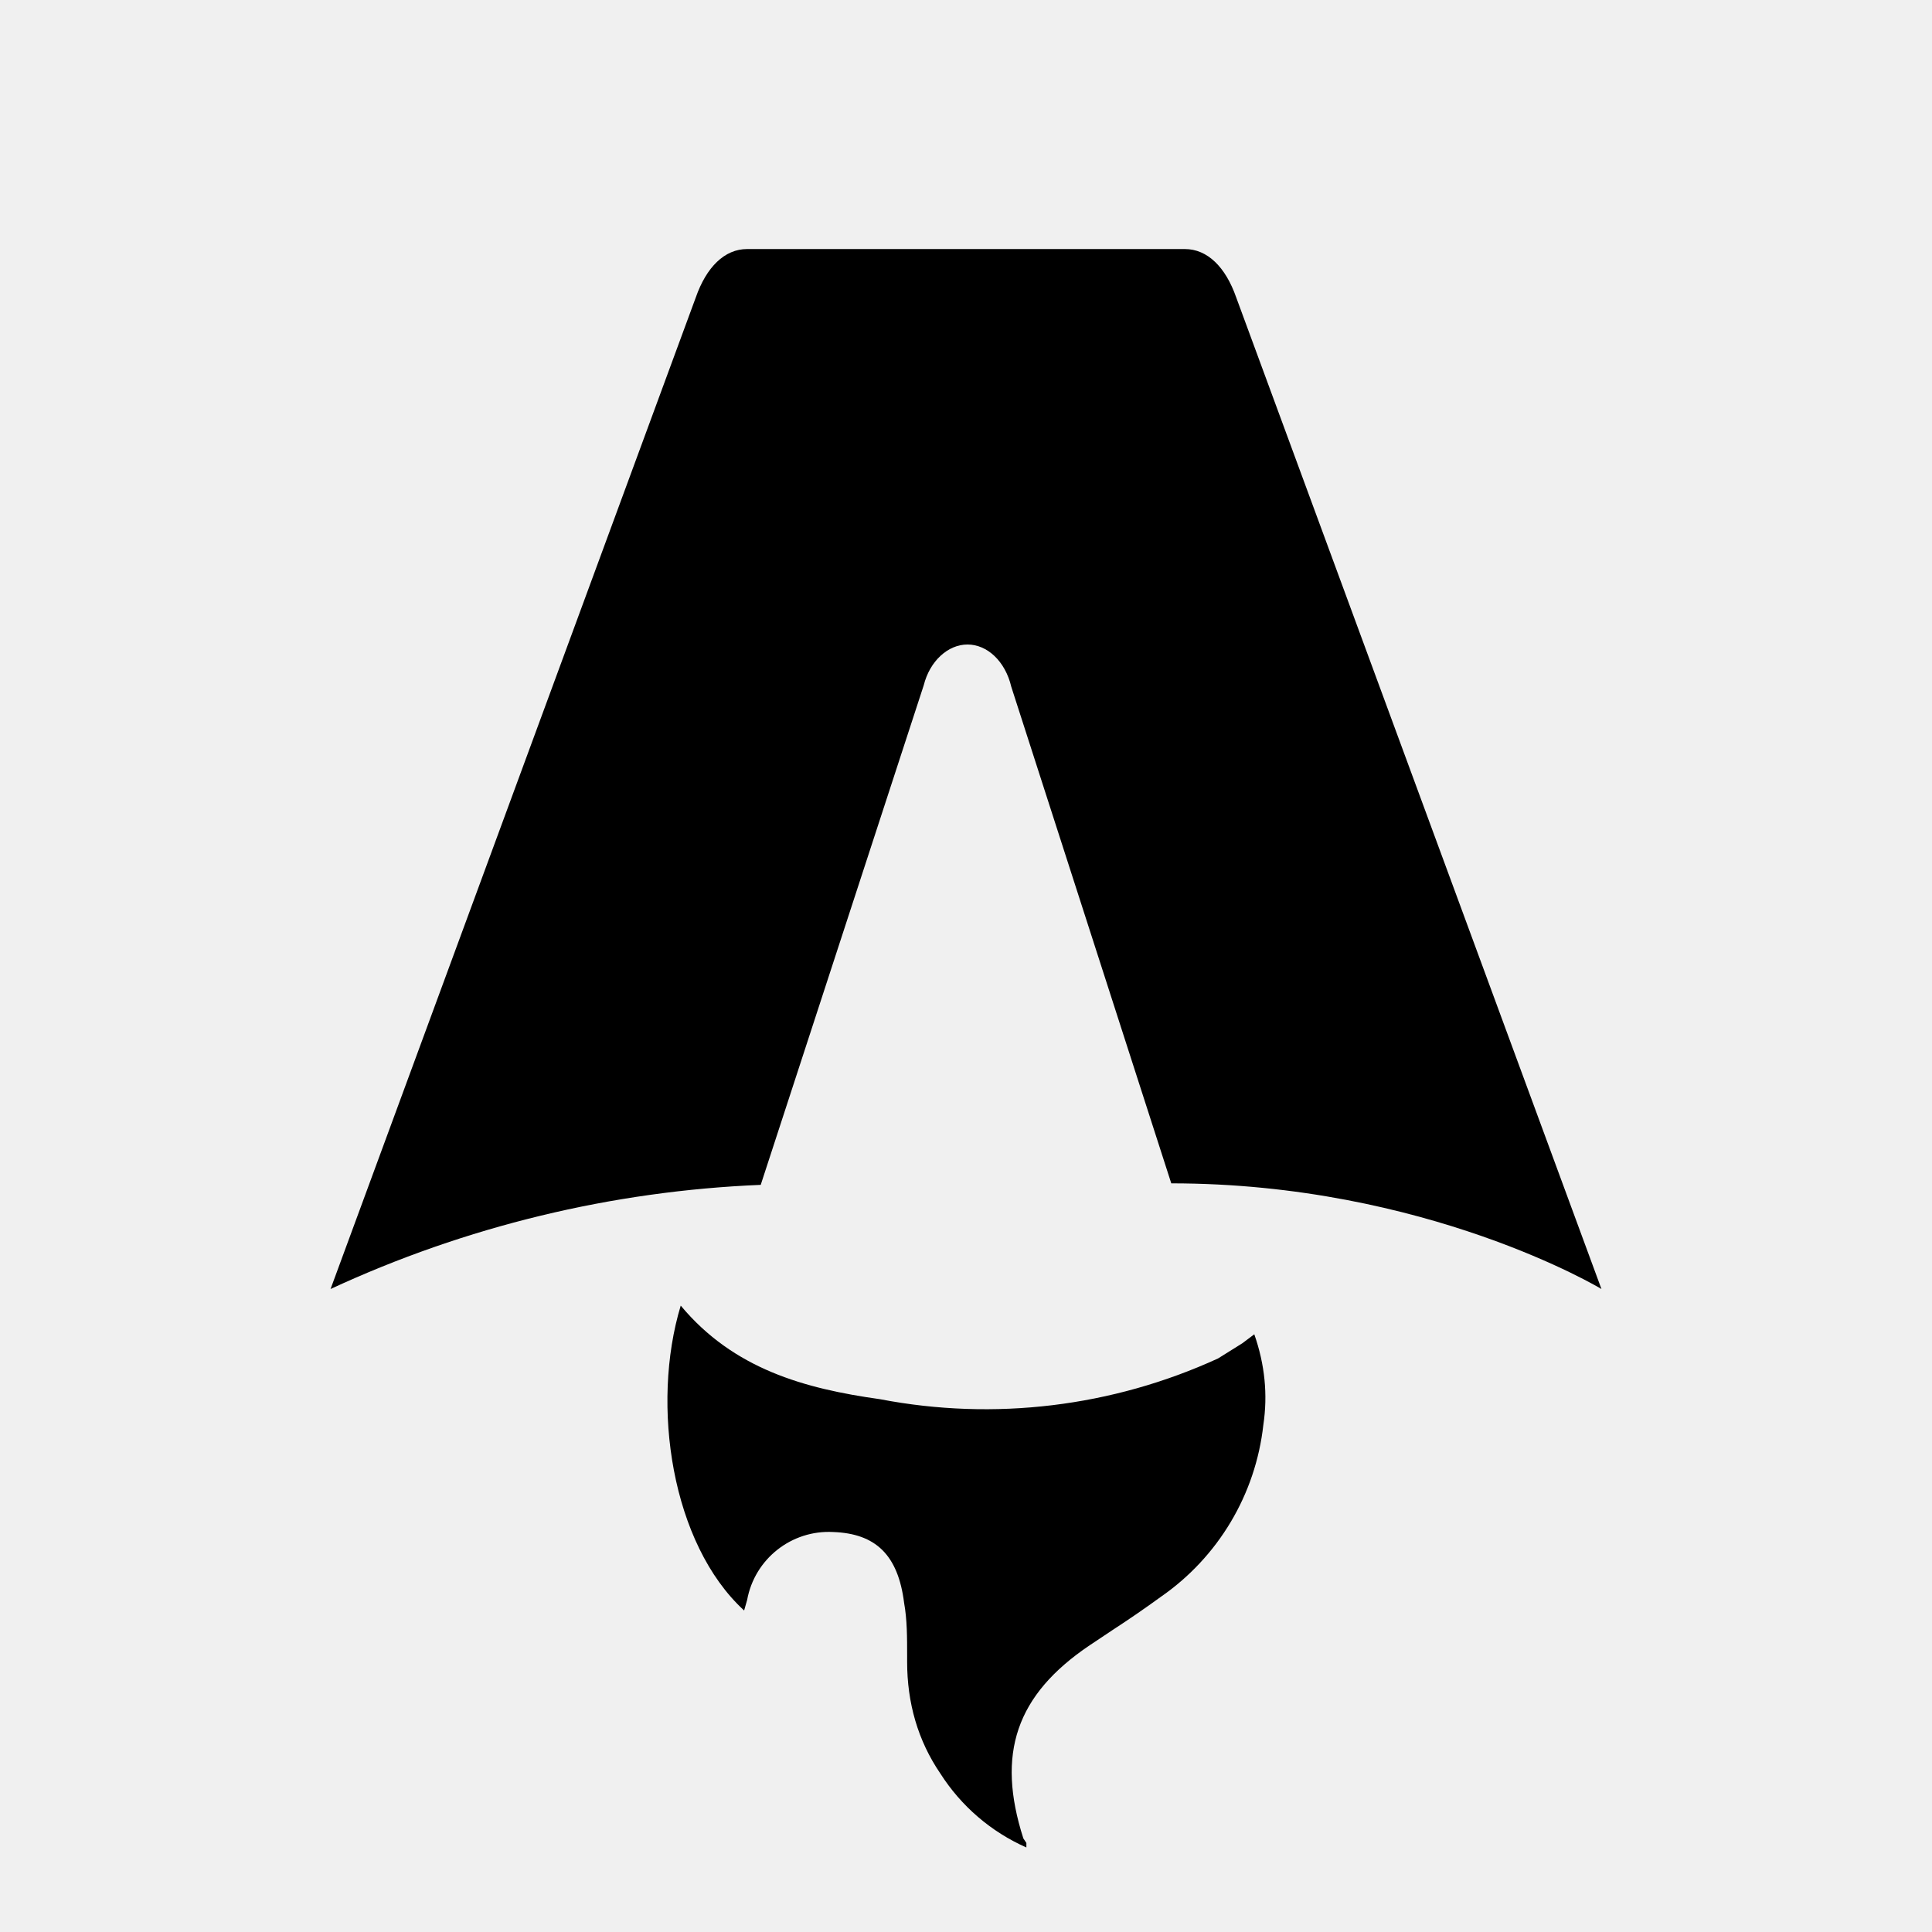
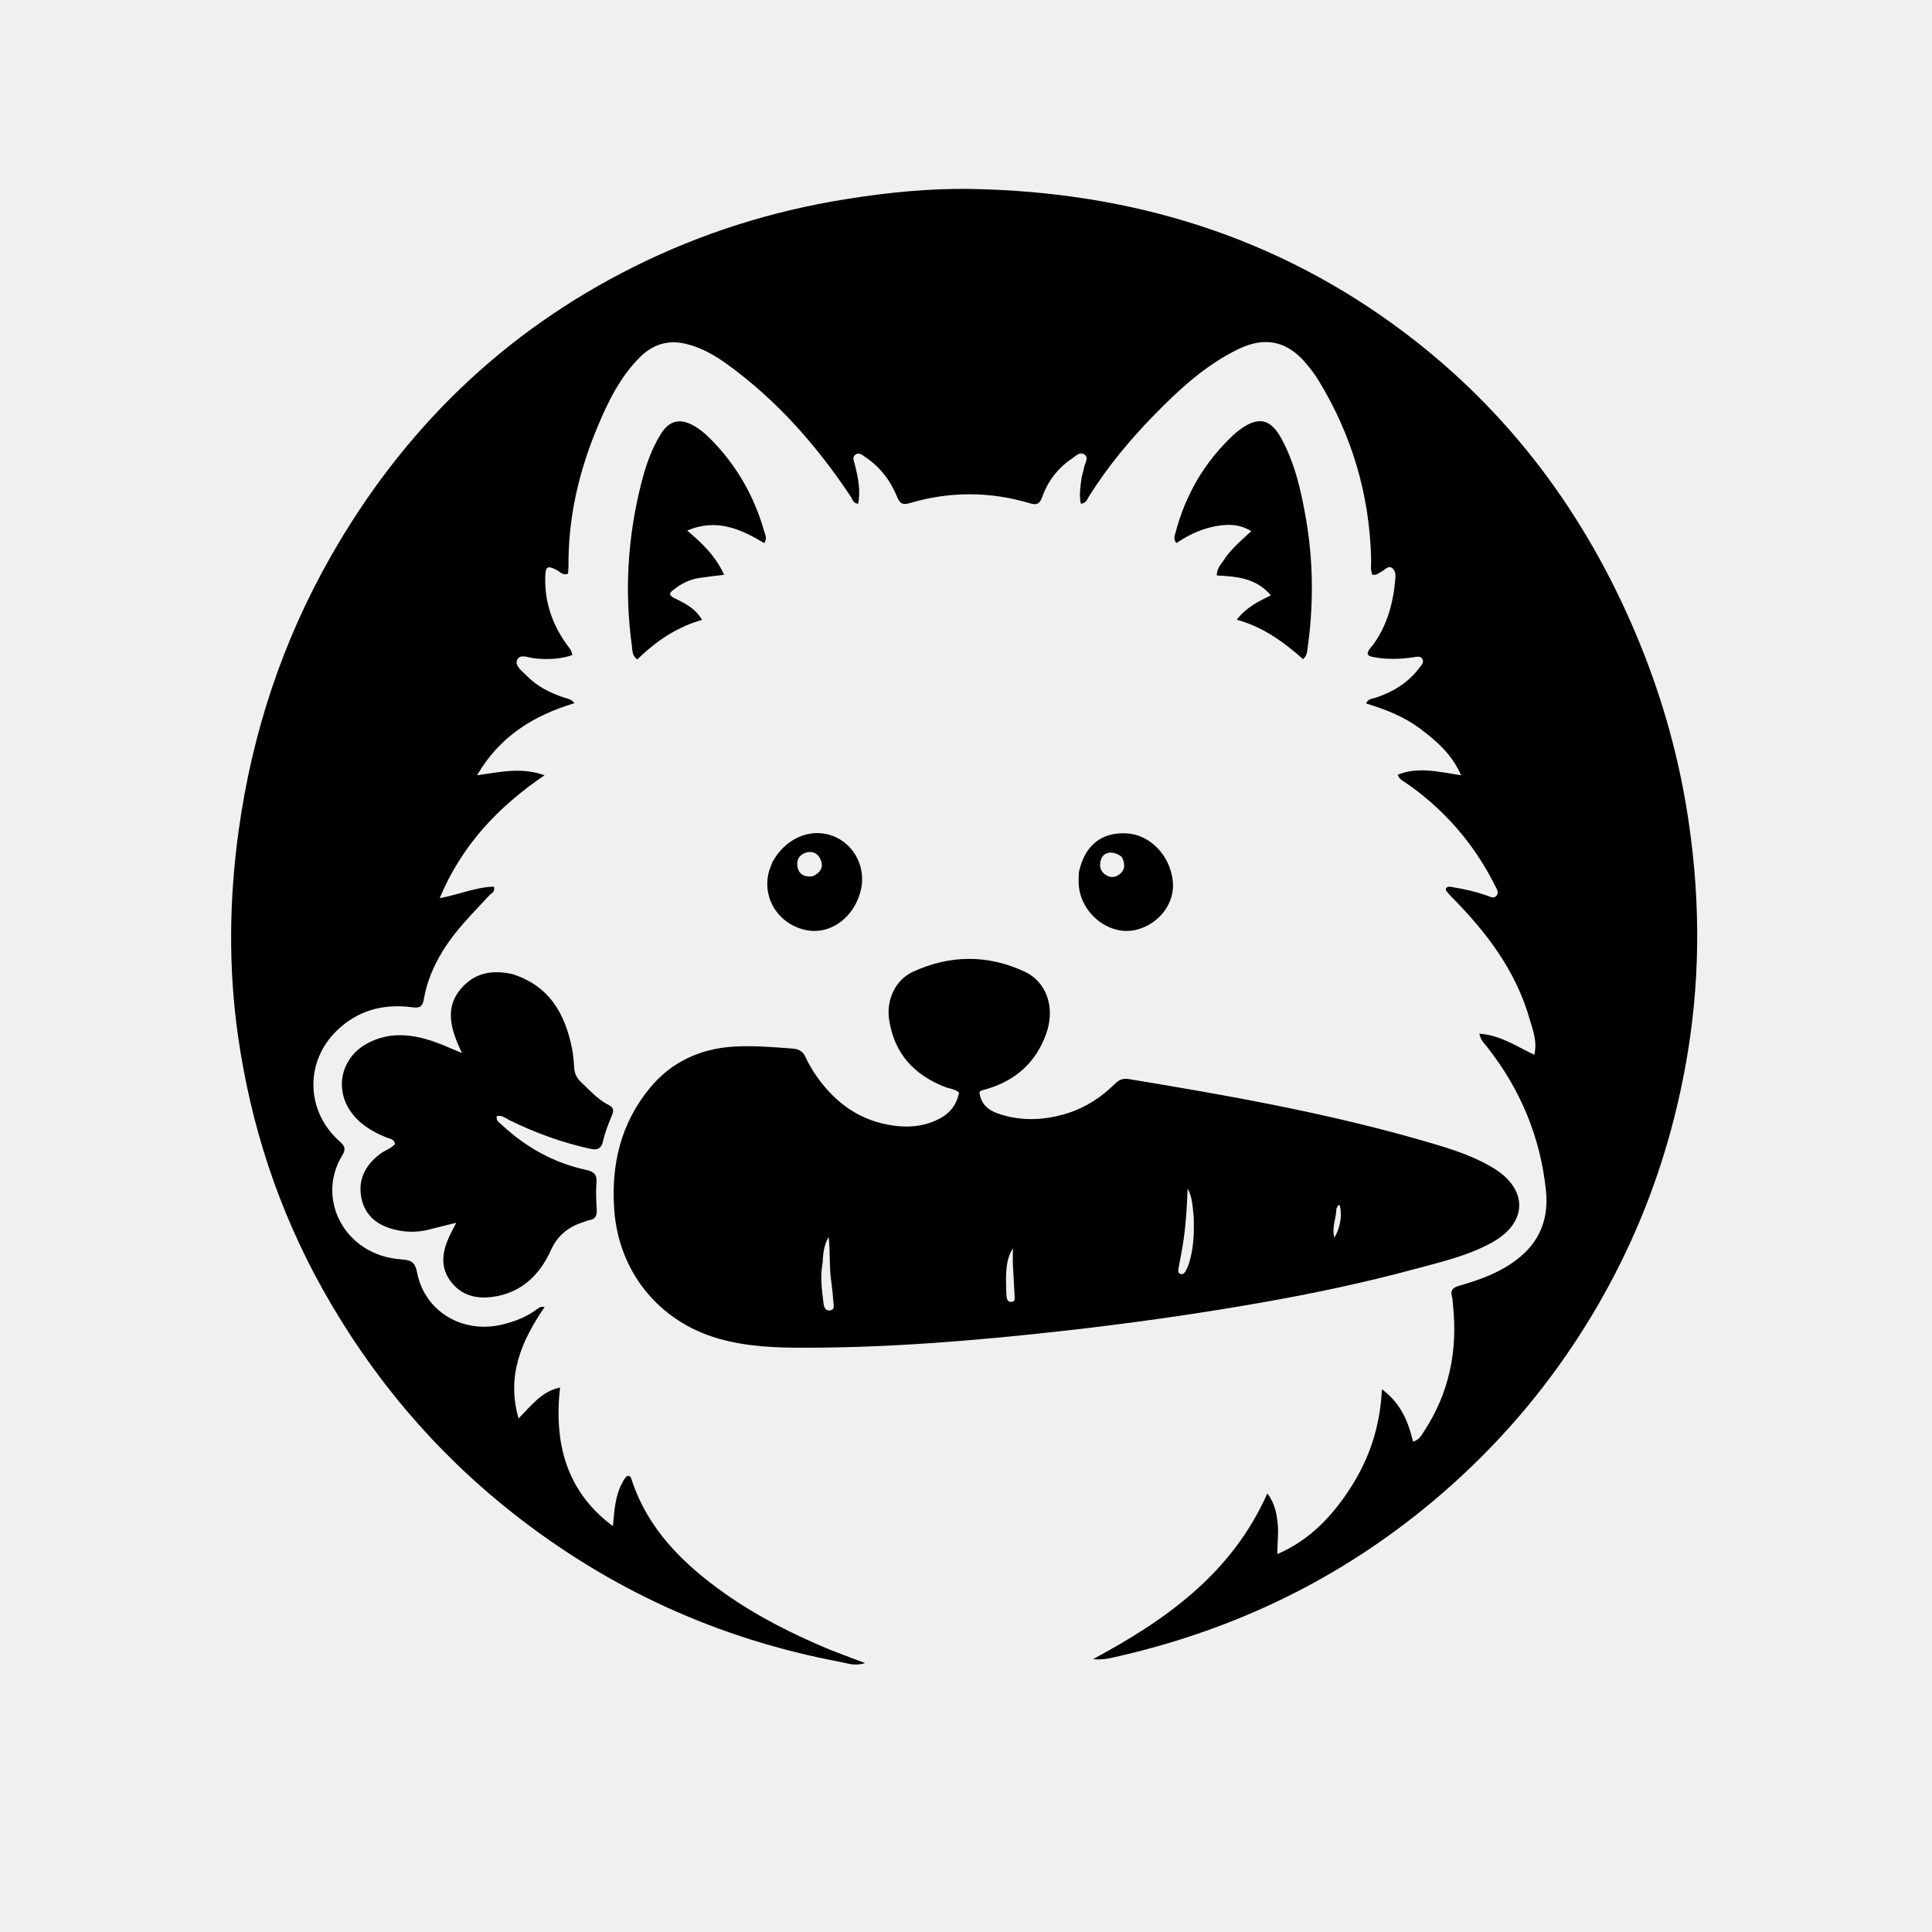
- <svg xmlns="http://www.w3.org/2000/svg" fill="none" viewBox="0 0 128 128">
-   <path d="M50.4 78.5a75.1 75.1 0 0 0-28.5 6.9l24.2-65.7c.7-2 1.9-3.2 3.4-3.2h29c1.5 0 2.7 1.2 3.4 3.2l24.2 65.7s-11.6-7-28.5-7L67 45.5c-.4-1.7-1.6-2.8-2.9-2.8-1.3 0-2.5 1.1-2.9 2.7L50.4 78.5Zm-1.1 28.2Zm-4.2-20.2c-2 6.6-.6 15.8 4.2 20.2a17.5 17.5 0 0 1 .2-.7 5.5 5.5 0 0 1 5.7-4.5c2.8.1 4.3 1.5 4.7 4.7.2 1.1.2 2.3.2 3.5v.4c0 2.7.7 5.2 2.2 7.4a13 13 0 0 0 5.7 4.9v-.3l-.2-.3c-1.8-5.6-.5-9.5 4.4-12.8l1.5-1a73 73 0 0 0 3.2-2.2 16 16 0 0 0 6.8-11.4c.3-2 .1-4-.6-6l-.8.6-1.6 1a37 37 0 0 1-22.4 2.7c-5-.7-9.7-2-13.2-6.2Z" />
-   <style>
-         path { fill: #000; }
-         @media (prefers-color-scheme: dark) {
-             path { fill: #FFF; }
-         }
-     </style>
+ <svg xmlns="http://www.w3.org/2000/svg" version="1.1" id="Layer_1" x="0px" y="0px" width="100%" viewBox="0 0 1024 1024" enable-background="new 0 0 1024 1024" xml:space="preserve">
+   <path fill="#000000" opacity="1" stroke="none" d=" M440.351,874.581   C446.203,876.803 451.693,878.892 458.477,881.474   C453.02,883.202 449.192,881.568 445.514,880.879   C381.109,868.8 323.101,842.453 271.682,801.866   C230.094,769.039 196.609,729.254 170.804,682.947   C147.5,641.129 132.903,596.383 126.167,549.143   C120.993,512.852 121.465,476.47 126.512,440.096   C133.645,388.683 149.569,340.215 175.198,295.152   C213.434,227.922 266.614,175.997 336.077,141.358   C371.643,123.623 409.145,111.804 448.44,105.538   C470.538,102.015 492.738,99.751 515.071,100.161   C599.58,101.716 677.001,125.302 744.861,176.623   C800.214,218.486 840.247,272.427 867.149,336.246   C879.616,365.823 888.635,396.453 893.862,428.105   C900.966,471.121 901.648,514.208 894.624,557.381   C885.528,613.289 865.583,664.915 834.302,712.107   C813.367,743.69 788.303,771.569 759.195,795.932   C710.592,836.611 655.25,863.409 593.666,877.657   C589.091,878.715 584.494,879.979 579.404,879.334   C617.991,858.599 652.826,834.038 671.732,791.518   C675.72,796.903 676.64,802.2 677.214,807.596   C677.771,812.832 676.939,818.07 677.02,823.708   C694.325,816.241 706.345,803.394 716.1,788.11   C725.912,772.735 731.538,755.888 732.433,736.32   C742.697,743.945 746.446,753.709 748.94,764.114   C752.213,763.143 753.255,760.919 754.499,759.043   C768.154,738.452 772.751,715.752 770.087,691.389   C769.942,690.064 769.959,688.694 769.61,687.424   C768.654,683.948 769.903,682.464 773.408,681.467   C784.333,678.362 794.999,674.508 804.142,667.45   C816.111,658.211 820.948,646.011 819.388,631.027   C816.444,602.753 805.97,577.602 788.487,555.266   C786.894,553.232 784.784,551.434 784.089,547.898   C794.95,548.553 803.494,554.453 813.204,559.052   C814.92,551.929 812.423,546.008 810.746,540.137   C803.435,514.543 787.925,494.114 769.528,475.556   C768.477,474.495 767.494,473.358 766.569,472.186   C766.312,471.862 766.376,471.285 766.299,470.857   C767.655,469.399 769.133,470.093 770.558,470.327   C776.486,471.299 782.314,472.655 788.002,474.626   C789.653,475.198 791.649,476.516 793.125,474.812   C794.724,472.967 793.198,471.044 792.326,469.293   C784.743,454.081 774.813,440.612 762.455,428.918   C756.87,423.632 750.946,418.801 744.53,414.564   C743.178,413.671 741.641,412.912 740.779,410.625   C751.599,406.275 762.312,409.048 774.418,410.908   C769.391,399.524 761.285,392.688 752.76,386.265   C744.212,379.825 734.334,375.987 724.055,372.844   C725.284,370.128 727.413,370.38 729.014,369.847   C738.244,366.775 746.273,361.979 752.194,354.091   C753.244,352.693 755.018,351.258 753.867,349.264   C752.847,347.495 750.816,348.142 749.269,348.362   C742.295,349.351 735.349,349.638 728.385,348.331   C727.07,348.085 725.743,347.973 724.867,346.783   C724.962,344.505 726.696,343.226 727.83,341.66   C735.413,331.189 738.508,319.231 739.577,306.597   C739.749,304.568 739.539,302.308 737.86,301.08   C735.74,299.53 734.281,301.892 732.597,302.727   C731.015,303.512 729.746,305.098 727.367,304.603   C726.212,302.009 726.803,299.163 726.738,296.418   C725.929,262.181 716.524,230.481 698.654,201.294   C696.921,198.464 694.863,195.809 692.758,193.235   C682.611,180.828 670.728,178.053 656.3,185.065   C638.943,193.5 624.979,206.395 611.667,220.027   C598.716,233.292 586.925,247.509 577.07,263.269   C576.173,264.704 575.723,266.786 572.841,266.967   C571.929,262.356 572.62,257.815 573.252,253.301   C573.504,251.498 574.305,249.771 574.539,247.968   C574.846,245.604 577.266,242.732 574.907,240.977   C572.37,239.09 569.951,241.861 567.855,243.276   C560.439,248.285 555.322,255.2 552.311,263.565   C551.106,266.912 549.606,267.866 546.034,266.794   C524.749,260.406 503.363,260.355 482.064,266.701   C478.523,267.756 476.941,266.902 475.624,263.642   C472.045,254.787 466.469,247.423 458.407,242.123   C456.938,241.158 455.364,239.578 453.449,240.927   C451.507,242.295 452.573,244.198 453.011,245.949   C454.736,252.837 456.237,259.746 454.843,266.993   C452.157,266.8 451.884,264.64 450.946,263.233   C433.06,236.402 412.07,212.452 385.881,193.377   C378.992,188.36 371.649,184.109 363.188,182.165   C353.729,179.991 345.773,182.7 339.04,189.451   C328.576,199.942 322.24,212.977 316.637,226.391   C306.782,249.985 301.084,274.48 301.313,300.189   C301.325,301.492 301.133,302.796 301.037,304.088   C298.303,305.16 296.834,303.06 295.058,302.123   C290.331,299.629 289.198,300.168 289.008,305.45   C288.529,318.783 292.623,330.698 300.286,341.493   C301.424,343.096 303.022,344.446 303.28,347.225   C296.866,349.442 290.226,349.611 283.497,348.963   C280.288,348.654 275.858,346.468 274.249,349.472   C272.472,352.791 276.627,355.534 278.949,357.953   C284.499,363.738 291.483,367.219 299.002,369.748   C300.64,370.298 302.577,370.358 304.484,372.672   C282.931,379.236 265.019,390.026 252.834,410.912   C265.107,409.206 276.188,406.499 288.638,410.897   C264.038,427.628 244.846,447.84 233.021,476.067   C243.56,474.035 252.323,470.179 261.749,469.949   C262.596,472.688 260.417,473.404 259.294,474.621   C250.6,484.041 241.392,493.002 234.64,504.075   C229.81,511.997 226.183,520.391 224.667,529.505   C223.947,533.836 222.167,534.366 218.261,533.853   C203.255,531.882 189.69,535.484 178.656,546.118   C161.375,562.772 162.047,589.022 180.032,604.989   C182.731,607.385 183.489,608.983 181.402,612.383   C167.367,635.255 182.488,665.362 212.575,667.49   C217.941,667.87 219.955,668.831 221.085,674.568   C225.132,695.112 245.095,707.004 265.958,702.097   C272.837,700.479 279.313,697.947 284.994,693.628   C285.785,693.027 286.588,692.418 288.663,692.733   C276.575,710.479 268.267,728.901 274.849,751.799   C281.715,744.919 286.924,737.545 296.824,735.419   C293.522,765.214 300.248,790.554 324.869,808.912   C325.614,801.074 325.929,793.448 329.53,786.483   C330.359,784.878 331.103,783.177 332.567,782.253   C334.197,782.106 334.449,783.274 334.73,784.134   C343.406,810.656 362.135,828.994 384.148,844.554   C401.504,856.822 420.408,866.292 440.351,874.581  z" />
+   <path fill="#000000" opacity="1" stroke="none" d=" M431.102,567.91   C440.717,582.619 453.259,592.81 470.47,596.089   C480.112,597.925 489.731,597.489 498.644,592.539   C503.904,589.618 507.104,585.216 508.34,579.138   C506.232,577.175 503.434,577.092 501.024,576.161   C484.496,569.779 473.974,558.417 471.264,540.514   C469.68,530.049 474.395,519.421 484.012,515   C503.514,506.035 523.526,505.926 542.981,514.951   C555.039,520.544 559.381,534.45 554.472,548.027   C549.044,563.041 538.43,572.605 523.198,577.149   C522.243,577.433 521.271,577.659 520.321,577.958   C520.019,578.053 519.764,578.298 519.141,578.695   C519.666,584.817 523.486,588.347 528.998,590.231   C541.26,594.423 553.576,593.886 565.812,590.031   C575.544,586.965 583.841,581.483 591.043,574.356   C593.131,572.29 595.242,571.423 598.175,571.907   C649.754,580.423 701.222,589.499 751.57,603.868   C765.161,607.747 778.888,611.548 791.174,618.879   C810.139,630.195 809.887,648.137 790.49,658.727   C777.82,665.645 763.758,668.875 749.945,672.602   C723.263,679.801 696.242,685.53 669.035,690.319   C633.475,696.577 597.742,701.597 561.84,705.584   C516.974,710.567 472.056,714.278 426.891,714.328   C411.396,714.345 395.999,713.831 380.86,709.505   C349.45,700.531 328.056,674.337 325.593,641.609   C323.781,617.534 328.933,595.496 344.425,576.68   C355.784,562.883 370.998,555.847 388.805,554.728   C399.298,554.069 409.771,555.013 420.24,555.778   C423.631,556.026 425.756,557.466 427.092,560.593   C428.132,563.03 429.624,565.273 431.102,567.91  M632.676,644.788   C632.103,639.764 632.078,634.622 629.452,629.974   C629.147,639.098 628.606,648.16 627.321,657.15   C626.594,662.243 625.543,667.29 624.629,672.356   C624.41,673.568 624.308,674.806 625.768,675.233   C626.845,675.547 627.777,674.877 628.259,673.975   C629.036,672.518 629.773,671.003 630.25,669.429   C632.598,661.695 633.028,653.746 632.676,644.788  M436.016,669.313   C434.609,676.45 435.587,683.55 436.46,690.633   C436.702,692.595 437.375,694.949 440.016,694.532   C442.604,694.124 441.835,691.721 441.714,690.029   C441.453,686.391 441.096,682.752 440.574,679.143   C439.445,671.346 440.096,663.442 439.212,655.575   C436.882,659.626 436.215,663.954 436.016,669.313  M533.208,677.563   C533.26,680.386 533.217,683.215 533.399,686.029   C533.514,687.81 533.644,690.188 536.066,690.037   C538.43,689.89 537.767,687.539 537.707,686.018   C537.508,680.881 537.092,675.754 536.879,670.618   C536.754,667.609 536.856,664.591 536.856,661.577   C533.848,666.426 533.28,671.476 533.208,677.563  M708.342,640.599   C708.216,645.745 705.712,650.761 707.29,656.03   C710,651.108 711.209,645.937 710.444,640.44   C710.296,639.376 709.85,636.998 708.342,640.599  z" />
+   <path fill="#000000" opacity="1" stroke="none" d=" M271.387,516.24   C291.232,522.433 299.542,537.385 303.222,555.949   C303.865,559.195 304.123,562.535 304.317,565.846   C304.493,568.857 305.605,571.295 307.77,573.341   C312.484,577.795 316.794,582.741 322.706,585.735   C325.119,586.957 325.47,588.45 324.404,590.993   C322.543,595.433 320.733,599.973 319.668,604.645   C318.652,609.102 316.471,609.694 312.492,608.81   C297.779,605.54 283.746,600.449 270.231,593.819   C268.1,592.774 266.132,590.867 263.303,591.561   C262.757,594.15 264.857,595.156 266.189,596.394   C278.899,608.198 293.617,616.379 310.614,620.064   C314.8,620.972 316.547,622.529 316.147,627.008   C315.733,631.628 316.017,636.334 316.29,640.985   C316.472,644.106 315.751,646.201 312.341,646.69   C311.528,646.806 310.754,647.186 309.96,647.438   C301.797,650.026 295.782,654.188 291.9,662.787   C286.006,675.842 276.106,685.435 260.837,687.412   C252.173,688.534 244.506,686.481 239.01,679.35   C233.38,672.046 234.268,664.106 237.762,656.19   C238.817,653.799 240.097,651.507 241.822,648.079   C236.131,649.499 231.563,650.631 226.998,651.779   C220.552,653.401 214.169,653.139 207.785,651.34   C198.317,648.673 192.358,642.602 191.223,632.849   C190.198,624.041 194.285,617.133 201.215,611.776   C203.823,609.76 207.173,608.838 209.417,606.315   C208.894,603.611 206.552,603.61 204.829,602.901   C197.151,599.745 190.175,595.648 185.473,588.533   C177.246,576.085 181.277,560.281 194.607,553.063   C206.362,546.698 218.419,548.012 230.43,552.242   C234.968,553.841 239.348,555.888 244.837,558.16   C239.012,545.705 234.906,533.671 245.601,522.621   C252.62,515.369 261.46,514.097 271.387,516.24  z" />
+   <path fill="#000000" opacity="1" stroke="none" d=" M649.901,294.967   C653.798,289.934 658.331,286.014 663.211,281.52   C656.353,277.341 649.472,277.719 642.425,279.295   C635.552,280.832 629.335,283.913 623.533,287.841   C621.733,285.72 622.639,283.872 623.063,282.264   C628.383,262.132 638.468,244.794 653.729,230.544   C654.702,229.636 655.739,228.788 656.803,227.987   C666.85,220.418 673.447,221.737 679.372,232.809   C686.453,246.043 689.7,260.493 692.221,275.135   C696.151,297.972 696.246,320.863 693.02,343.779   C692.779,345.494 692.783,347.449 690.64,349.376   C680.552,340.394 669.673,332.381 655.508,328.451   C660.691,321.788 666.958,318.794 673.604,315.518   C665.75,306.34 655.479,305.556 644.94,305   C644.888,300.718 647.959,298.304 649.901,294.967  z" />
+   <path fill="#000000" opacity="1" stroke="none" d=" M356.789,316.711   C365.565,320.868 368.838,323.314 372.13,328.542   C358.633,332.329 347.557,339.994 337.724,349.526   C334.906,347.347 335.239,344.665 334.916,342.324   C330.927,313.469 332.677,284.917 339.754,256.69   C342.108,247.302 345.157,238.146 350.357,229.87   C354.686,222.982 360.217,221.571 367.407,225.464   C370.808,227.306 373.718,229.784 376.432,232.508   C390.242,246.372 399.699,262.79 405.031,281.578   C405.536,283.36 406.74,285.299 405.086,287.841   C392.715,280.535 379.943,274.501 364.23,281.222   C372.413,288.116 379.395,294.879 383.785,304.64   C378.98,305.25 374.796,305.701 370.639,306.329   C365.582,307.093 361.111,309.301 357.159,312.474   C355.917,313.472 353.587,314.727 356.789,316.711  z" />
+   <path fill="#000000" opacity="1" stroke="none" d=" M409.508,456.725   C415.901,445.289 427.371,439.602 438.386,442.147   C451.325,445.137 459.382,458.431 456.281,471.676   C452.802,486.538 439.754,495.868 426.676,492.846   C412.614,489.596 404.154,476.446 407.359,462.698   C407.808,460.772 408.668,458.942 409.508,456.725  M430.783,464.446   C434.531,462.671 436.733,459.954 434.992,455.738   C433.659,452.509 430.893,450.856 427.353,451.839   C423.86,452.81 422.09,455.596 422.607,459.053   C423.199,463.002 425.825,465.088 430.783,464.446  z" />
+   <path fill="#000000" opacity="1" stroke="none" d=" M571.81,462.378   C574.911,448.03 583.784,440.956 597.204,441.713   C609.649,442.414 620.309,453.544 621.638,467.224   C622.757,478.732 614.37,489.802 602.255,492.807   C588.073,496.325 572.719,484.266 571.749,468.806   C571.625,466.82 571.758,464.818 571.81,462.378  M594.56,454.171   C589.586,450.396 584.406,451.404 583.3,456.434   C582.641,459.427 583.391,462.067 586.128,463.781   C588.458,465.241 590.938,465.196 593.121,463.586   C596.252,461.277 596.653,458.206 594.56,454.171  z" />
</svg>
